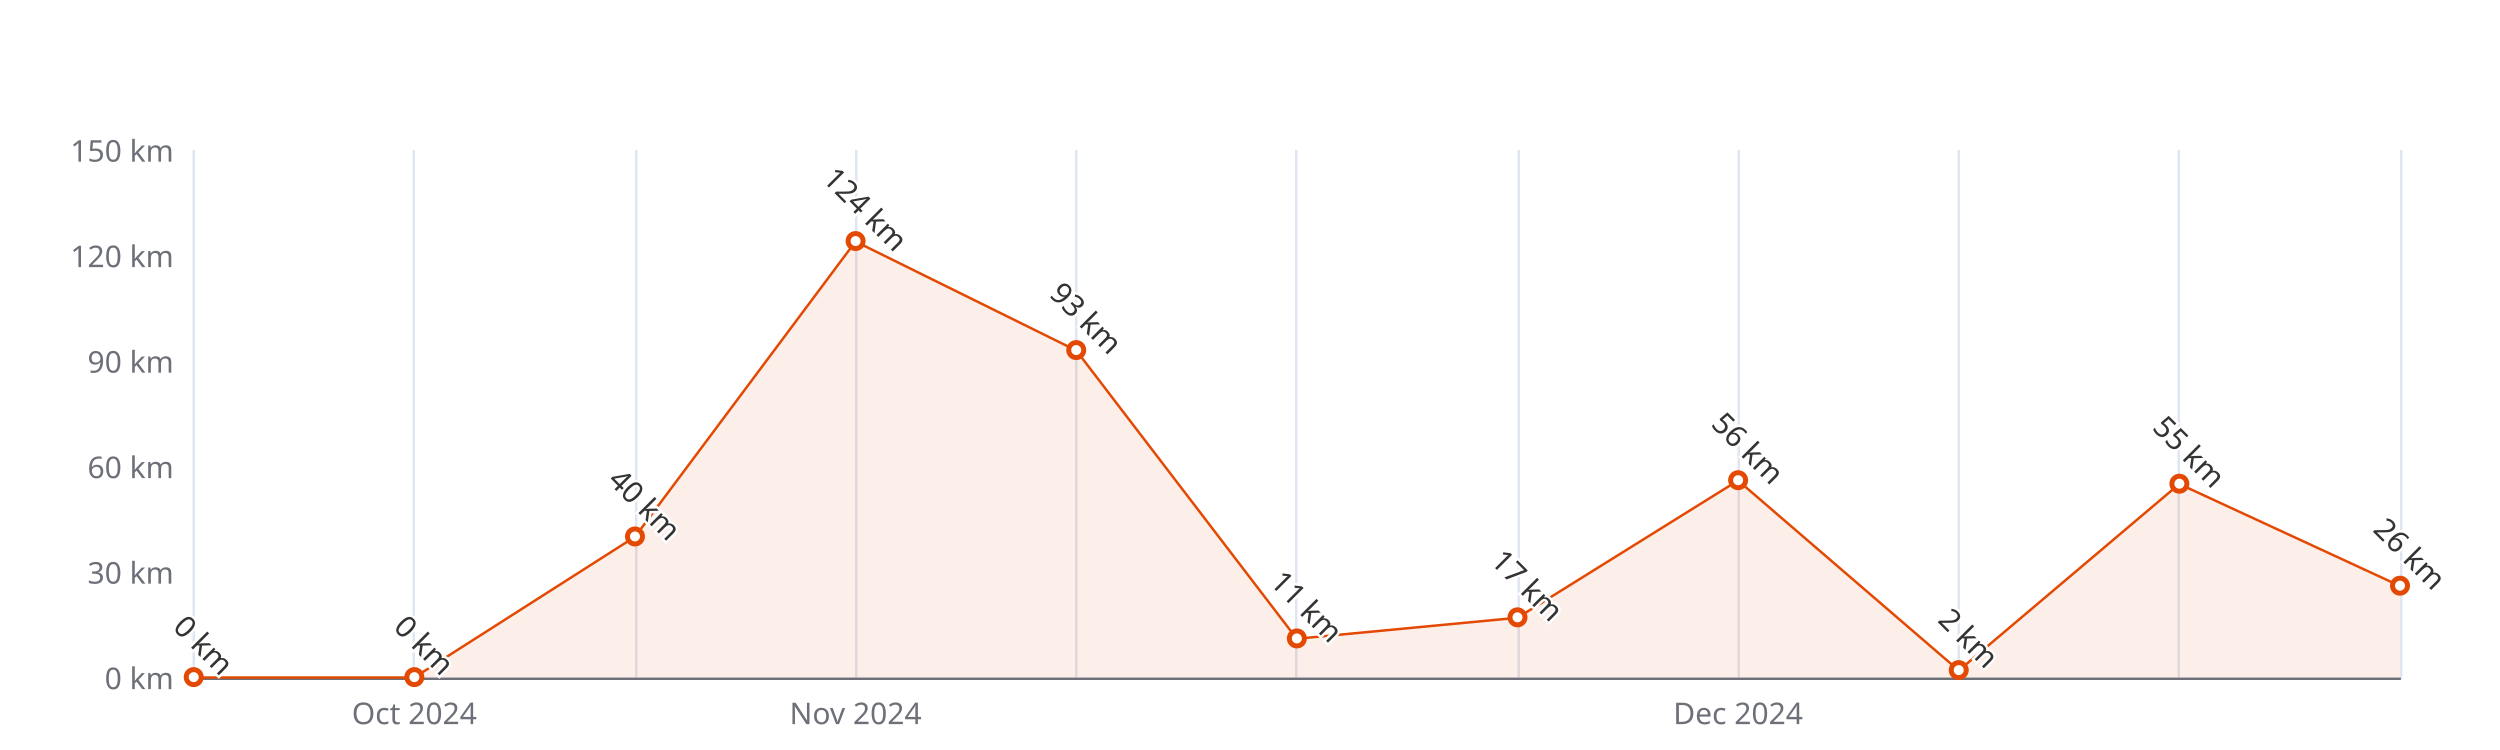
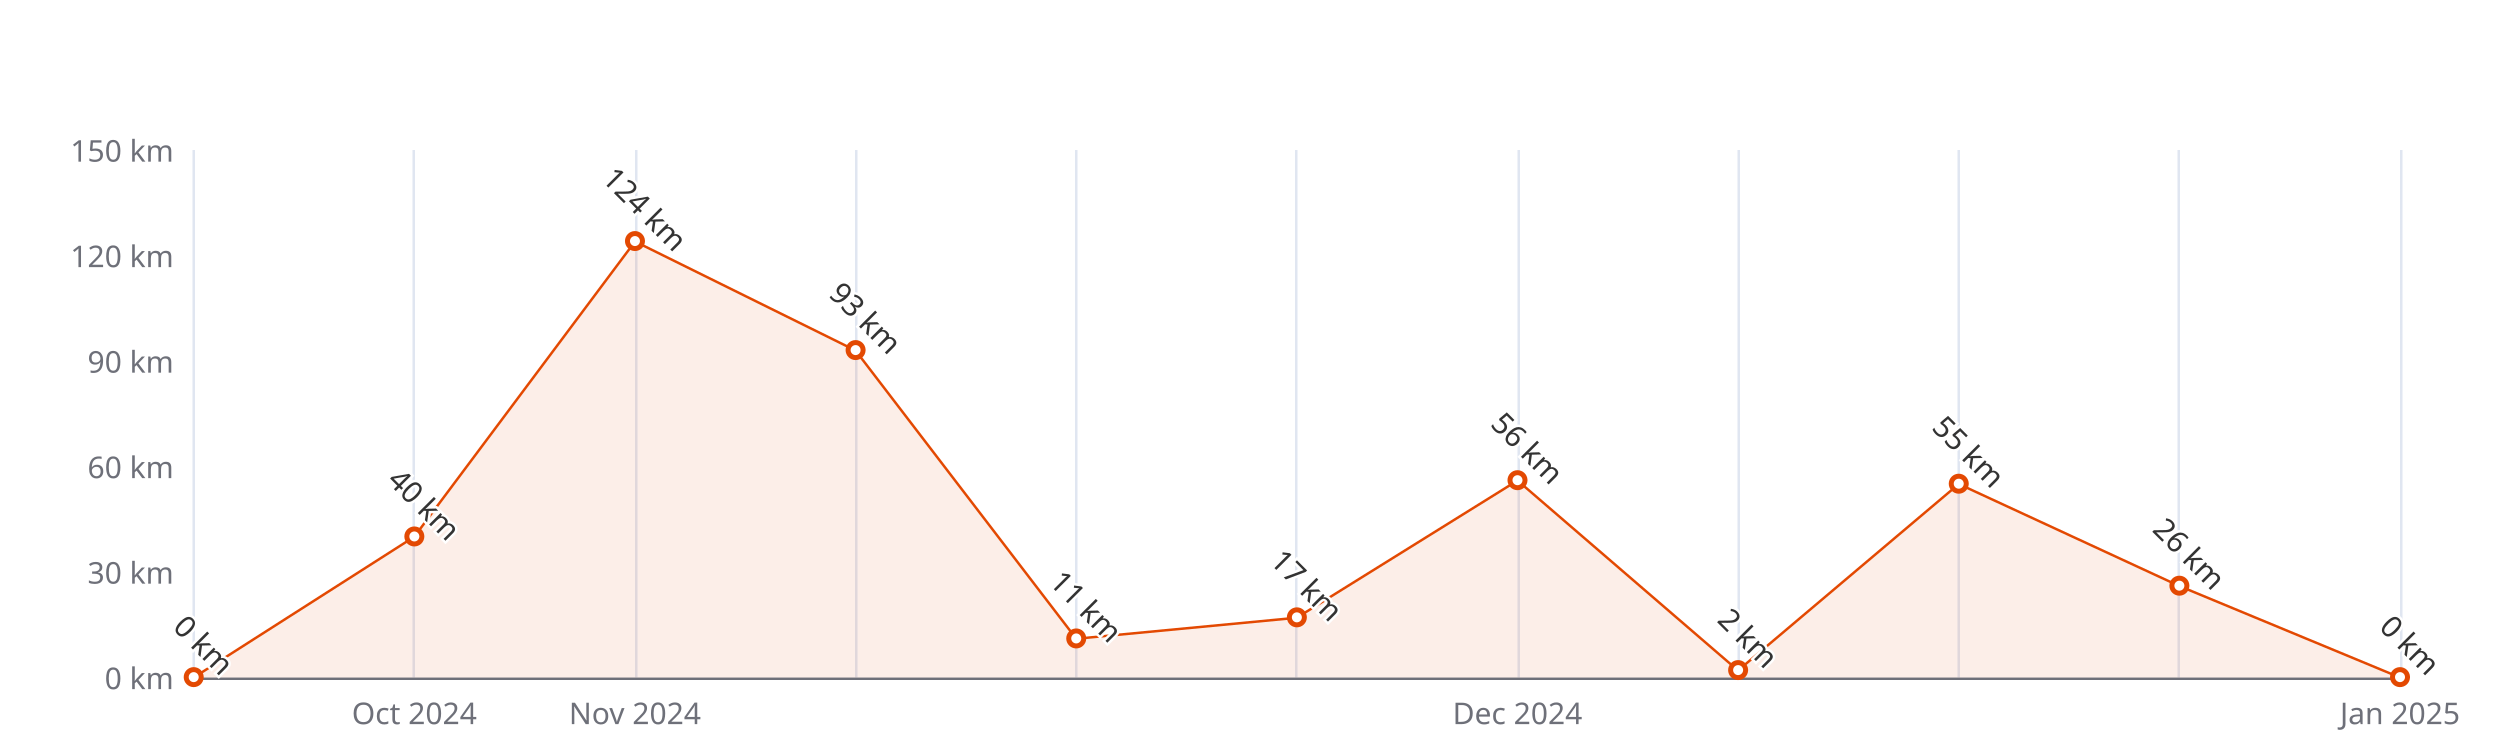
<svg xmlns="http://www.w3.org/2000/svg" width="1000" height="300" version="1.1" baseProfile="full" viewBox="0 0 1000 300">
  <rect width="1000" height="300" x="0" y="0" id="0" fill="#ffffff" />
  <path d="M77.5 60L77.5 271" fill="none" stroke="#E0E6F1" />
  <path d="M165.5 60L165.5 271" fill="none" stroke="#E0E6F1" />
  <path d="M254.5 60L254.5 271" fill="none" stroke="#E0E6F1" />
  <path d="M342.5 60L342.5 271" fill="none" stroke="#E0E6F1" />
  <path d="M430.5 60L430.5 271" fill="none" stroke="#E0E6F1" />
  <path d="M518.5 60L518.5 271" fill="none" stroke="#E0E6F1" />
  <path d="M607.5 60L607.5 271" fill="none" stroke="#E0E6F1" />
  <path d="M695.5 60L695.5 271" fill="none" stroke="#E0E6F1" />
  <path d="M783.5 60L783.5 271" fill="none" stroke="#E0E6F1" />
  <path d="M871.5 60L871.5 271" fill="none" stroke="#E0E6F1" />
  <path d="M960.5 60L960.5 271" fill="none" stroke="#E0E6F1" />
  <path d="M77.5 271.5L960 271.5" fill="none" stroke="#6E7079" stroke-linecap="round" />
  <text dominant-baseline="central" text-anchor="end" style="font-size:12px;font-family:sans-serif;" xml:space="preserve" transform="translate(69.48 271)" fill="#6E7079">0 km</text>
  <text dominant-baseline="central" text-anchor="end" style="font-size:12px;font-family:sans-serif;" xml:space="preserve" transform="translate(69.48 228.8)" fill="#6E7079">30 km</text>
  <text dominant-baseline="central" text-anchor="end" style="font-size:12px;font-family:sans-serif;" xml:space="preserve" transform="translate(69.48 186.6)" fill="#6E7079">60 km</text>
  <text dominant-baseline="central" text-anchor="end" style="font-size:12px;font-family:sans-serif;" xml:space="preserve" transform="translate(69.48 144.4)" fill="#6E7079">90 km</text>
  <text dominant-baseline="central" text-anchor="end" style="font-size:12px;font-family:sans-serif;" xml:space="preserve" transform="translate(69.48 102.2)" fill="#6E7079">120 km</text>
  <text dominant-baseline="central" text-anchor="end" style="font-size:12px;font-family:sans-serif;" xml:space="preserve" transform="translate(69.48 60)" fill="#6E7079">150 km</text>
  <text dominant-baseline="central" text-anchor="middle" style="font-size:12px;font-family:sans-serif;" xml:space="preserve" y="6" transform="translate(165.732 279)" fill="#6E7079">Oct 2024</text>
-   <text dominant-baseline="central" text-anchor="middle" style="font-size:12px;font-family:sans-serif;" xml:space="preserve" y="6" transform="translate(342.236 279)" fill="#6E7079">Nov 2024</text>
-   <text dominant-baseline="central" text-anchor="middle" style="font-size:12px;font-family:sans-serif;" xml:space="preserve" y="6" transform="translate(695.244 279)" fill="#6E7079">Dec 2024</text>
+   <text dominant-baseline="central" text-anchor="middle" style="font-size:12px;font-family:sans-serif;" xml:space="preserve" y="6" transform="translate(253.984 279)" fill="#6E7079">Nov 2024</text>
+   <text dominant-baseline="central" text-anchor="middle" style="font-size:12px;font-family:sans-serif;" xml:space="preserve" y="6" transform="translate(606.992 279)" fill="#6E7079">Dec 2024</text>
+   <text dominant-baseline="central" text-anchor="middle" style="font-size:12px;font-family:sans-serif;" xml:space="preserve" y="6" transform="translate(960 279)" fill="#6E7079">Jan 2025</text>
  <g clip-path="url(#zr5-c0)">
-     <path d="M77.5 271L165.7 271L254 214.7L342.2 96.6L430.5 140.2L518.7 255.5L607 247.1L695.2 192.2L783.5 268.2L871.7 193.6L960 234.4L960 271L871.7 271L783.5 271L695.2 271L607 271L518.7 271L430.5 271L342.2 271L254 271L165.7 271L77.5 271Z" fill="rgb(227,73,2)" fill-opacity="0.09" />
-     <path d="M77.5 271L165.7 271L254 214.7L342.2 96.6L430.5 140.2L518.7 255.5L607 247.1L695.2 192.2L783.5 268.2L871.7 193.6L960 234.4" fill="none" stroke="#E34902" stroke-linejoin="bevel" />
+     <path d="M77.5 271L165.7 214.7L254 96.6L342.2 140.2L430.5 255.5L518.7 247.1L607 192.2L695.2 268.2L783.5 193.6L871.7 234.4L960 271L871.7 271L783.5 271L695.2 271L607 271L518.7 271L430.5 271L342.2 271L254 271L165.7 271L77.5 271Z" fill="rgb(227,73,2)" fill-opacity="0.09" />
+     <path d="M77.5 271L165.7 214.7L254 96.6L342.2 140.2L430.5 255.5L518.7 247.1L607 192.2L695.2 268.2L783.5 193.6L871.7 234.4L960 271" fill="none" stroke="#E34902" stroke-linejoin="bevel" />
  </g>
  <path d="M1 0A1 1 0 1 1 1 -0.1A1 1 0 0 1 1 0" transform="matrix(3,0,0,3,77.48,271)" fill="#fff" stroke="#E34902" stroke-width="0.667" />
-   <path d="M1 0A1 1 0 1 1 1 -0.1A1 1 0 0 1 1 0" transform="matrix(3,0,0,3,165.732,271)" fill="#fff" stroke="#E34902" stroke-width="0.667" />
-   <path d="M1 0A1 1 0 1 1 1 -0.1A1 1 0 0 1 1 0" transform="matrix(3,0,0,3,253.984,214.7333)" fill="#fff" stroke="#E34902" stroke-width="0.667" />
-   <path d="M1 0A1 1 0 1 1 1 -0.1A1 1 0 0 1 1 0" transform="matrix(3,0,0,3,342.236,96.5733)" fill="#fff" stroke="#E34902" stroke-width="0.667" />
-   <path d="M1 0A1 1 0 1 1 1 -0.1A1 1 0 0 1 1 0" transform="matrix(3,0,0,3,430.488,140.18)" fill="#fff" stroke="#E34902" stroke-width="0.667" />
-   <path d="M1 0A1 1 0 1 1 1 -0.1A1 1 0 0 1 1 0" transform="matrix(3,0,0,3,518.74,255.5267)" fill="#fff" stroke="#E34902" stroke-width="0.667" />
-   <path d="M1 0A1 1 0 1 1 1 -0.1A1 1 0 0 1 1 0" transform="matrix(3,0,0,3,606.992,247.0867)" fill="#fff" stroke="#E34902" stroke-width="0.667" />
-   <path d="M1 0A1 1 0 1 1 1 -0.1A1 1 0 0 1 1 0" transform="matrix(3,0,0,3,695.244,192.2267)" fill="#fff" stroke="#E34902" stroke-width="0.667" />
-   <path d="M1 0A1 1 0 1 1 1 -0.1A1 1 0 0 1 1 0" transform="matrix(3,0,0,3,783.496,268.1867)" fill="#fff" stroke="#E34902" stroke-width="0.667" />
-   <path d="M1 0A1 1 0 1 1 1 -0.1A1 1 0 0 1 1 0" transform="matrix(3,0,0,3,871.748,193.6333)" fill="#fff" stroke="#E34902" stroke-width="0.667" />
-   <path d="M1 0A1 1 0 1 1 1 -0.1A1 1 0 0 1 1 0" transform="matrix(3,0,0,3,960,234.4267)" fill="#fff" stroke="#E34902" stroke-width="0.667" />
+   <path d="M1 0A1 1 0 1 1 1 -0.1A1 1 0 0 1 1 0" transform="matrix(3,0,0,3,165.732,214.7333)" fill="#fff" stroke="#E34902" stroke-width="0.667" />
+   <path d="M1 0A1 1 0 1 1 1 -0.1A1 1 0 0 1 1 0" transform="matrix(3,0,0,3,253.984,96.5733)" fill="#fff" stroke="#E34902" stroke-width="0.667" />
+   <path d="M1 0A1 1 0 1 1 1 -0.1A1 1 0 0 1 1 0" transform="matrix(3,0,0,3,342.236,140.18)" fill="#fff" stroke="#E34902" stroke-width="0.667" />
+   <path d="M1 0A1 1 0 1 1 1 -0.1A1 1 0 0 1 1 0" transform="matrix(3,0,0,3,430.488,255.5267)" fill="#fff" stroke="#E34902" stroke-width="0.667" />
+   <path d="M1 0A1 1 0 1 1 1 -0.1A1 1 0 0 1 1 0" transform="matrix(3,0,0,3,518.74,247.0867)" fill="#fff" stroke="#E34902" stroke-width="0.667" />
+   <path d="M1 0A1 1 0 1 1 1 -0.1A1 1 0 0 1 1 0" transform="matrix(3,0,0,3,606.992,192.2267)" fill="#fff" stroke="#E34902" stroke-width="0.667" />
+   <path d="M1 0A1 1 0 1 1 1 -0.1A1 1 0 0 1 1 0" transform="matrix(3,0,0,3,695.244,268.1867)" fill="#fff" stroke="#E34902" stroke-width="0.667" />
+   <path d="M1 0A1 1 0 1 1 1 -0.1A1 1 0 0 1 1 0" transform="matrix(3,0,0,3,783.496,193.6333)" fill="#fff" stroke="#E34902" stroke-width="0.667" />
+   <path d="M1 0A1 1 0 1 1 1 -0.1A1 1 0 0 1 1 0" transform="matrix(3,0,0,3,871.748,234.4267)" fill="#fff" stroke="#E34902" stroke-width="0.667" />
+   <path d="M1 0A1 1 0 1 1 1 -0.1A1 1 0 0 1 1 0" transform="matrix(3,0,0,3,960,271)" fill="#fff" stroke="#E34902" stroke-width="0.667" />
  <text dominant-baseline="central" text-anchor="middle" style="font-size:12px;font-family:sans-serif;" xml:space="preserve" y="-6" transform="matrix(0.707,0.707,-0.707,0.707,77.48,262)" fill="#333" stroke="rgb(255,255,255)" stroke-width="2" paint-order="stroke" stroke-miterlimit="2">0 km</text>
-   <text dominant-baseline="central" text-anchor="middle" style="font-size:12px;font-family:sans-serif;" xml:space="preserve" y="-6" transform="matrix(0.707,0.707,-0.707,0.707,165.732,262)" fill="#333" stroke="rgb(255,255,255)" stroke-width="2" paint-order="stroke" stroke-miterlimit="2">0 km</text>
-   <text dominant-baseline="central" text-anchor="middle" style="font-size:12px;font-family:sans-serif;" xml:space="preserve" y="-6" transform="matrix(0.707,0.707,-0.707,0.707,253.984,205.7333)" fill="#333" stroke="rgb(255,255,255)" stroke-width="2" paint-order="stroke" stroke-miterlimit="2">40 km</text>
-   <text dominant-baseline="central" text-anchor="middle" style="font-size:12px;font-family:sans-serif;" xml:space="preserve" y="-6" transform="matrix(0.707,0.707,-0.707,0.707,342.236,87.5733)" fill="#333" stroke="rgb(255,255,255)" stroke-width="2" paint-order="stroke" stroke-miterlimit="2">124 km</text>
-   <text dominant-baseline="central" text-anchor="middle" style="font-size:12px;font-family:sans-serif;" xml:space="preserve" y="-6" transform="matrix(0.707,0.707,-0.707,0.707,430.488,131.18)" fill="#333" stroke="rgb(255,255,255)" stroke-width="2" paint-order="stroke" stroke-miterlimit="2">93 km</text>
-   <text dominant-baseline="central" text-anchor="middle" style="font-size:12px;font-family:sans-serif;" xml:space="preserve" y="-6" transform="matrix(0.707,0.707,-0.707,0.707,518.74,246.5267)" fill="#333" stroke="rgb(255,255,255)" stroke-width="2" paint-order="stroke" stroke-miterlimit="2">11 km</text>
-   <text dominant-baseline="central" text-anchor="middle" style="font-size:12px;font-family:sans-serif;" xml:space="preserve" y="-6" transform="matrix(0.707,0.707,-0.707,0.707,606.992,238.0867)" fill="#333" stroke="rgb(255,255,255)" stroke-width="2" paint-order="stroke" stroke-miterlimit="2">17 km</text>
-   <text dominant-baseline="central" text-anchor="middle" style="font-size:12px;font-family:sans-serif;" xml:space="preserve" y="-6" transform="matrix(0.707,0.707,-0.707,0.707,695.244,183.2267)" fill="#333" stroke="rgb(255,255,255)" stroke-width="2" paint-order="stroke" stroke-miterlimit="2">56 km</text>
-   <text dominant-baseline="central" text-anchor="middle" style="font-size:12px;font-family:sans-serif;" xml:space="preserve" y="-6" transform="matrix(0.707,0.707,-0.707,0.707,783.496,259.1867)" fill="#333" stroke="rgb(255,255,255)" stroke-width="2" paint-order="stroke" stroke-miterlimit="2">2 km</text>
-   <text dominant-baseline="central" text-anchor="middle" style="font-size:12px;font-family:sans-serif;" xml:space="preserve" y="-6" transform="matrix(0.707,0.707,-0.707,0.707,871.748,184.6333)" fill="#333" stroke="rgb(255,255,255)" stroke-width="2" paint-order="stroke" stroke-miterlimit="2">55 km</text>
-   <text dominant-baseline="central" text-anchor="middle" style="font-size:12px;font-family:sans-serif;" xml:space="preserve" y="-6" transform="matrix(0.707,0.707,-0.707,0.707,960,225.4267)" fill="#333" stroke="rgb(255,255,255)" stroke-width="2" paint-order="stroke" stroke-miterlimit="2">26 km</text>
+   <text dominant-baseline="central" text-anchor="middle" style="font-size:12px;font-family:sans-serif;" xml:space="preserve" y="-6" transform="matrix(0.707,0.707,-0.707,0.707,165.732,205.7333)" fill="#333" stroke="rgb(255,255,255)" stroke-width="2" paint-order="stroke" stroke-miterlimit="2">40 km</text>
+   <text dominant-baseline="central" text-anchor="middle" style="font-size:12px;font-family:sans-serif;" xml:space="preserve" y="-6" transform="matrix(0.707,0.707,-0.707,0.707,253.984,87.5733)" fill="#333" stroke="rgb(255,255,255)" stroke-width="2" paint-order="stroke" stroke-miterlimit="2">124 km</text>
+   <text dominant-baseline="central" text-anchor="middle" style="font-size:12px;font-family:sans-serif;" xml:space="preserve" y="-6" transform="matrix(0.707,0.707,-0.707,0.707,342.236,131.18)" fill="#333" stroke="rgb(255,255,255)" stroke-width="2" paint-order="stroke" stroke-miterlimit="2">93 km</text>
+   <text dominant-baseline="central" text-anchor="middle" style="font-size:12px;font-family:sans-serif;" xml:space="preserve" y="-6" transform="matrix(0.707,0.707,-0.707,0.707,430.488,246.5267)" fill="#333" stroke="rgb(255,255,255)" stroke-width="2" paint-order="stroke" stroke-miterlimit="2">11 km</text>
+   <text dominant-baseline="central" text-anchor="middle" style="font-size:12px;font-family:sans-serif;" xml:space="preserve" y="-6" transform="matrix(0.707,0.707,-0.707,0.707,518.74,238.0867)" fill="#333" stroke="rgb(255,255,255)" stroke-width="2" paint-order="stroke" stroke-miterlimit="2">17 km</text>
+   <text dominant-baseline="central" text-anchor="middle" style="font-size:12px;font-family:sans-serif;" xml:space="preserve" y="-6" transform="matrix(0.707,0.707,-0.707,0.707,606.992,183.2267)" fill="#333" stroke="rgb(255,255,255)" stroke-width="2" paint-order="stroke" stroke-miterlimit="2">56 km</text>
+   <text dominant-baseline="central" text-anchor="middle" style="font-size:12px;font-family:sans-serif;" xml:space="preserve" y="-6" transform="matrix(0.707,0.707,-0.707,0.707,695.244,259.1867)" fill="#333" stroke="rgb(255,255,255)" stroke-width="2" paint-order="stroke" stroke-miterlimit="2">2 km</text>
+   <text dominant-baseline="central" text-anchor="middle" style="font-size:12px;font-family:sans-serif;" xml:space="preserve" y="-6" transform="matrix(0.707,0.707,-0.707,0.707,783.496,184.6333)" fill="#333" stroke="rgb(255,255,255)" stroke-width="2" paint-order="stroke" stroke-miterlimit="2">55 km</text>
+   <text dominant-baseline="central" text-anchor="middle" style="font-size:12px;font-family:sans-serif;" xml:space="preserve" y="-6" transform="matrix(0.707,0.707,-0.707,0.707,871.748,225.4267)" fill="#333" stroke="rgb(255,255,255)" stroke-width="2" paint-order="stroke" stroke-miterlimit="2">26 km</text>
+   <text dominant-baseline="central" text-anchor="middle" style="font-size:12px;font-family:sans-serif;" xml:space="preserve" y="-6" transform="matrix(0.707,0.707,-0.707,0.707,960,262)" fill="#333" stroke="rgb(255,255,255)" stroke-width="2" paint-order="stroke" stroke-miterlimit="2">0 km</text>
  <defs>
    <clipPath id="zr5-c0">
      <path d="M76 59.5l884 0l0 212l-884 0Z" fill="#000" />
    </clipPath>
  </defs>
</svg>
